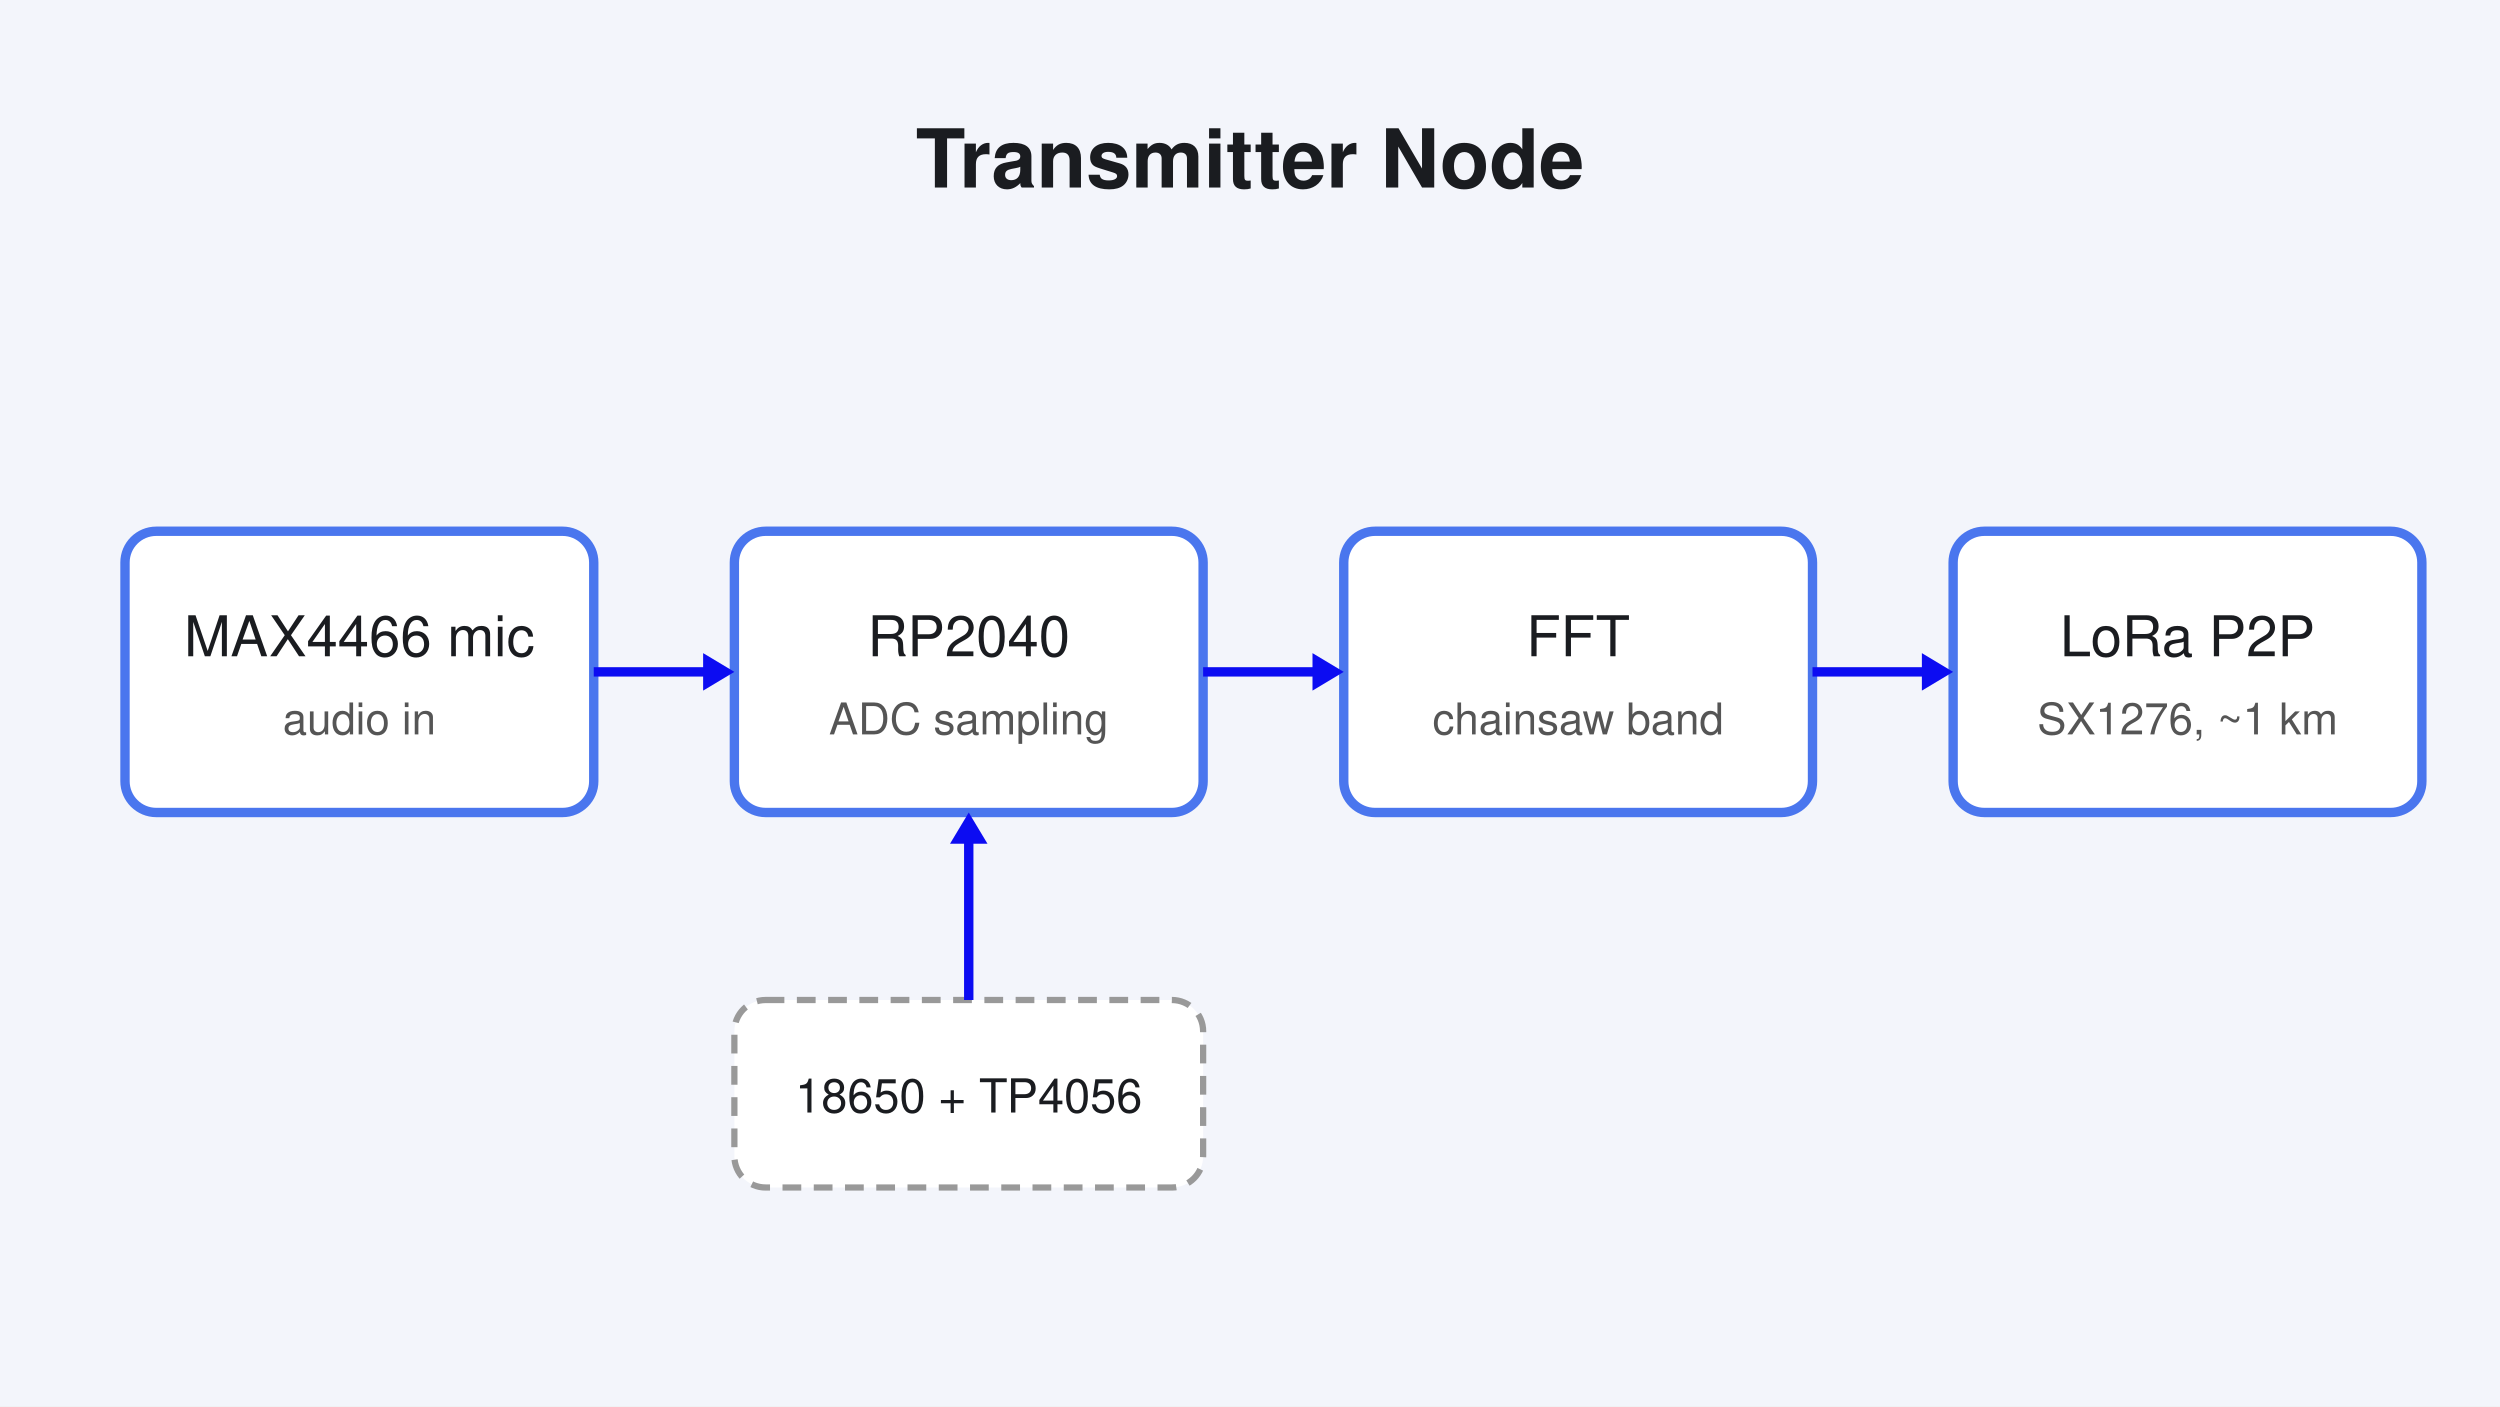
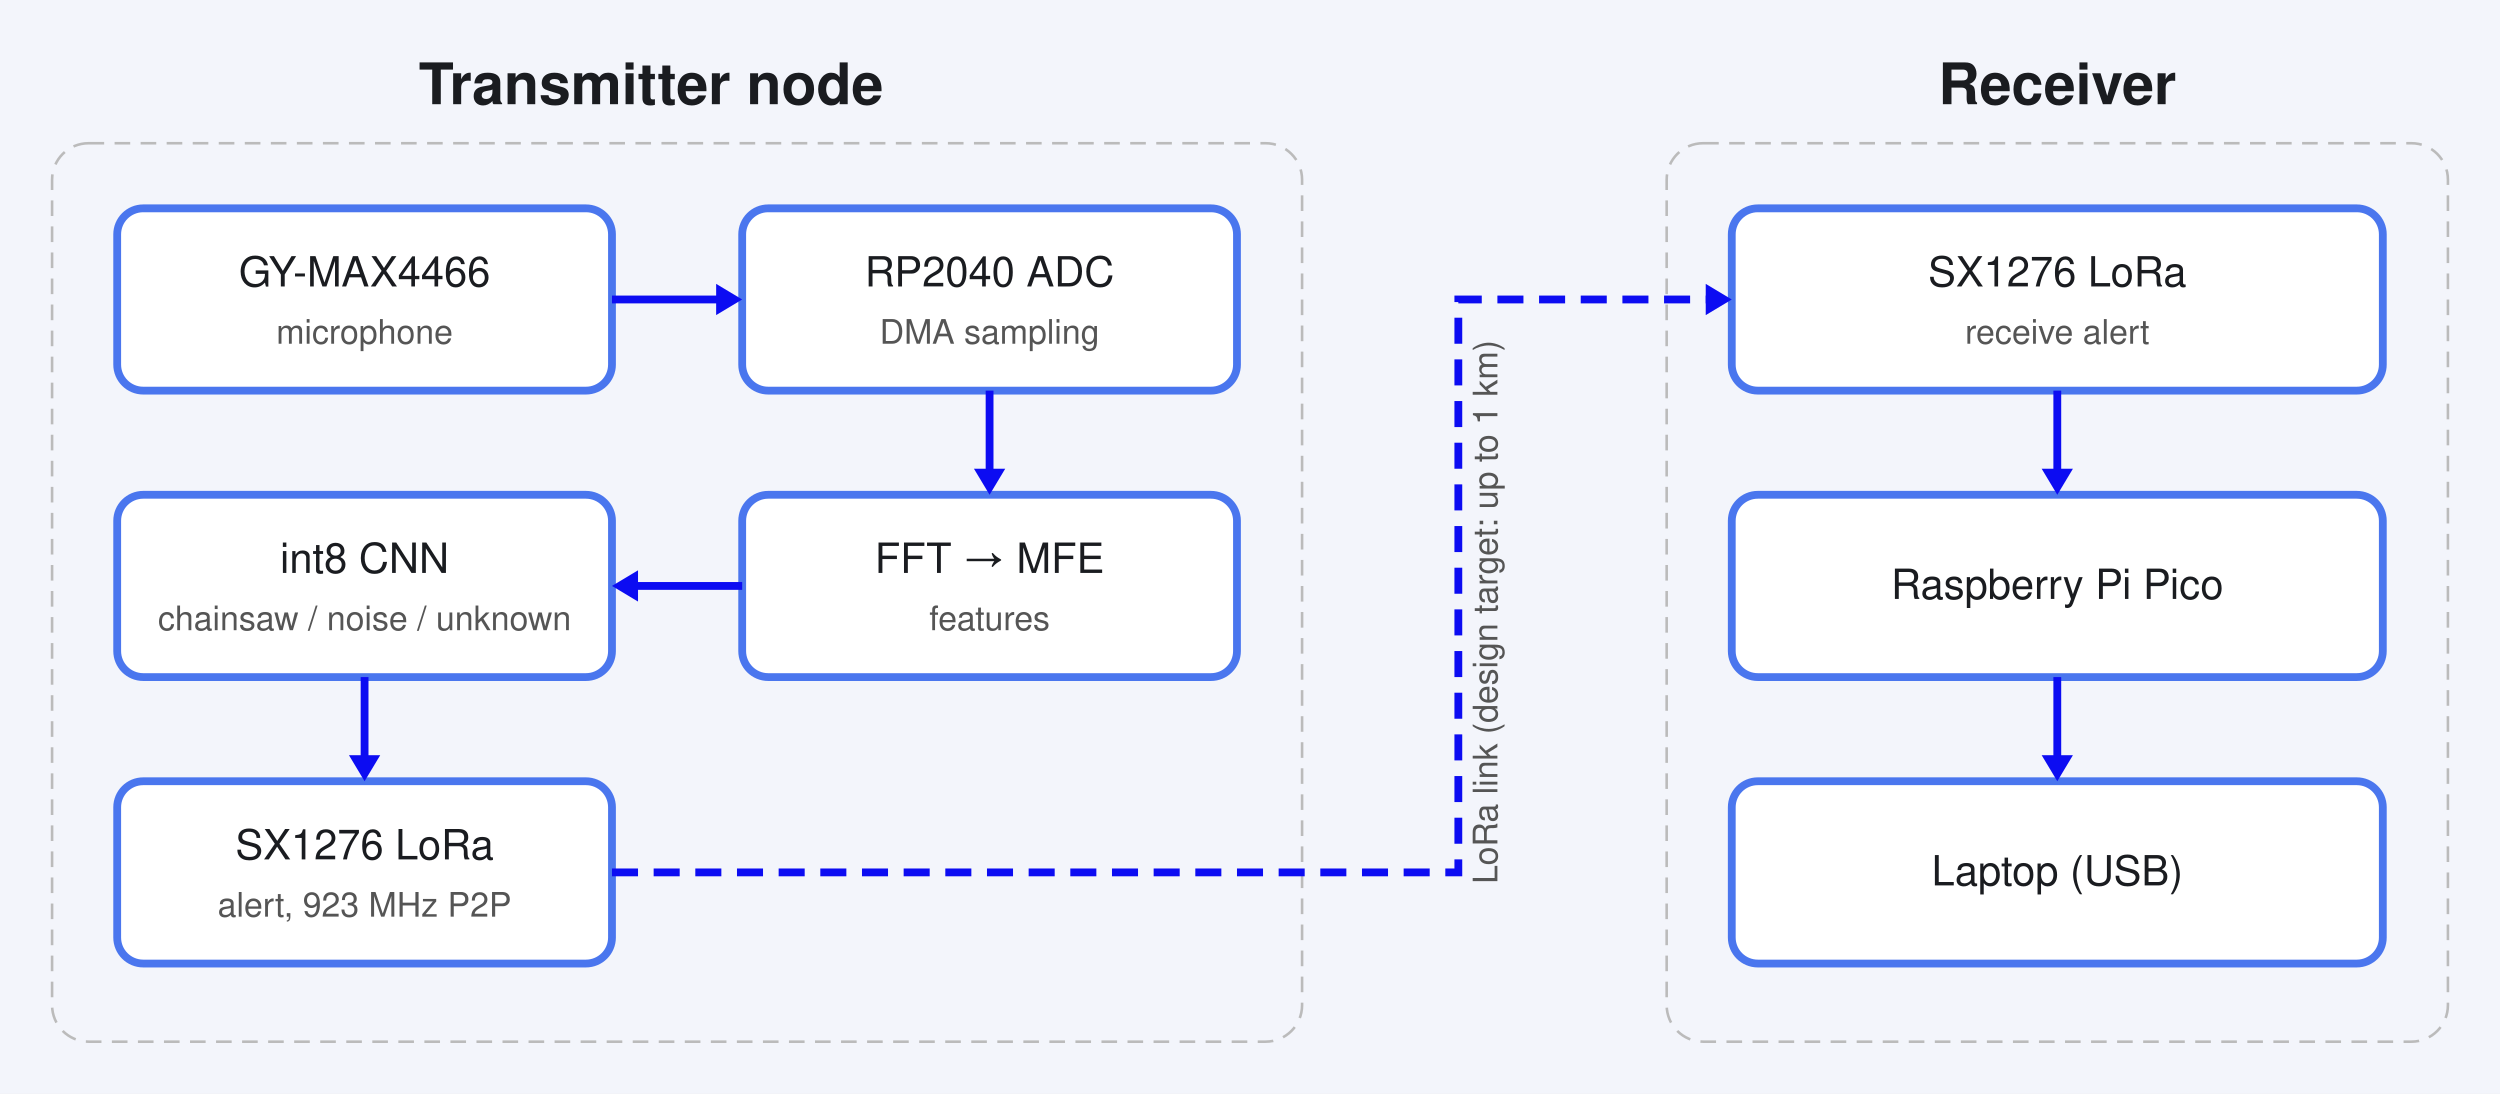
- <svg xmlns="http://www.w3.org/2000/svg" viewBox="0 0 800 450" font-family="Helvetica, Arial, sans-serif">
-   <rect width="800" height="450" fill="#f3f5fb" />
-   <text x="400" y="60" text-anchor="middle" font-size="26" font-weight="bold" fill="#1a1c20">Transmitter Node</text>
-   <g font-size="18" fill="#1a1c20" text-anchor="middle">
-     <rect x="40" y="170" width="150" height="90" rx="10" fill="#fff" stroke="#4a76ee" stroke-width="3" />
-     <text x="115" y="210">MAX4466 mic</text>
-     <text x="115" y="235" font-size="14" fill="#555">audio in</text>
-     <rect x="235" y="170" width="150" height="90" rx="10" fill="#fff" stroke="#4a76ee" stroke-width="3" />
-     <text x="310" y="210">RP2040</text>
-     <text x="310" y="235" font-size="14" fill="#555">ADC sampling</text>
-     <rect x="430" y="170" width="150" height="90" rx="10" fill="#fff" stroke="#4a76ee" stroke-width="3" />
-     <text x="505" y="210">FFT</text>
-     <text x="505" y="235" font-size="14" fill="#555">chainsaw band</text>
-     <rect x="625" y="170" width="150" height="90" rx="10" fill="#fff" stroke="#4a76ee" stroke-width="3" />
-     <text x="700" y="210">LoRa P2P</text>
-     <text x="700" y="235" font-size="14" fill="#555">SX1276, ~1 km</text>
-     <rect x="235" y="320" width="150" height="60" rx="10" fill="#fff" stroke="#999" stroke-width="2" stroke-dasharray="6 4" />
-     <text x="310" y="356" font-size="15">18650 + TP4056</text>
+ <svg xmlns="http://www.w3.org/2000/svg" viewBox="0 0 960 420" font-family="Helvetica, Arial, sans-serif">
+   <rect width="960" height="420" fill="#f3f5fb" />
+   <text x="250" y="40" text-anchor="middle" font-size="22" font-weight="bold" fill="#1a1c20">Transmitter node</text>
+   <text x="790" y="40" text-anchor="middle" font-size="22" font-weight="bold" fill="#1a1c20">Receiver</text>
+   <rect x="20" y="55" width="480" height="345" rx="14" fill="none" stroke="#bbb" stroke-dasharray="6 4" />
+   <rect x="640" y="55" width="300" height="345" rx="14" fill="none" stroke="#bbb" stroke-dasharray="6 4" />
+   <g font-size="16" fill="#1a1c20" text-anchor="middle">
+     <rect x="45" y="80" width="190" height="70" rx="10" fill="#fff" stroke="#4a76ee" stroke-width="3" />
+     <text x="140" y="110">GY-MAX4466</text>
+     <text x="140" y="132" font-size="13" fill="#555">microphone</text>
+     <rect x="285" y="80" width="190" height="70" rx="10" fill="#fff" stroke="#4a76ee" stroke-width="3" />
+     <text x="380" y="110">RP2040 ADC</text>
+     <text x="380" y="132" font-size="13" fill="#555">DMA sampling</text>
+     <rect x="285" y="190" width="190" height="70" rx="10" fill="#fff" stroke="#4a76ee" stroke-width="3" />
+     <text x="380" y="220">FFT → MFE</text>
+     <text x="380" y="242" font-size="13" fill="#555">features</text>
+     <rect x="45" y="190" width="190" height="70" rx="10" fill="#fff" stroke="#4a76ee" stroke-width="3" />
+     <text x="140" y="220">int8 CNN</text>
+     <text x="140" y="242" font-size="13" fill="#555">chainsaw / noise / unknown</text>
+     <rect x="45" y="300" width="190" height="70" rx="10" fill="#fff" stroke="#4a76ee" stroke-width="3" />
+     <text x="140" y="330">SX1276 LoRa</text>
+     <text x="140" y="352" font-size="13" fill="#555">alert, 923 MHz P2P</text>
+     <rect x="665" y="80" width="250" height="70" rx="10" fill="#fff" stroke="#4a76ee" stroke-width="3" />
+     <text x="790" y="110">SX1276 LoRa</text>
+     <text x="790" y="132" font-size="13" fill="#555">receive alert</text>
+     <rect x="665" y="190" width="250" height="70" rx="10" fill="#fff" stroke="#4a76ee" stroke-width="3" />
+     <text x="790" y="230">Raspberry Pi Pico</text>
+     <rect x="665" y="300" width="250" height="70" rx="10" fill="#fff" stroke="#4a76ee" stroke-width="3" />
+     <text x="790" y="340">Laptop (USB)</text>
  </g>
  <g stroke="#0c0cf2" stroke-width="3" fill="none">
-     <path d="M190 215 H228" />
-     <path d="M385 215 H423" />
-     <path d="M580 215 H618" />
-     <path d="M310 320 V267" />
+     <path d="M235 115 H278" />
+     <path d="M380 150 V183" />
+     <path d="M285 225 H242" />
+     <path d="M140 260 V293" />
+     <path d="M790 150 V183" />
+     <path d="M790 260 V293" />
+     <path d="M235 335 H560 V115 H658" stroke-dasharray="10 6" />
  </g>
  <g fill="#0c0cf2">
-     <path d="M235 215 l-10 -6 v12z" />
-     <path d="M430 215 l-10 -6 v12z" />
-     <path d="M625 215 l-10 -6 v12z" />
-     <path d="M310 260 l-6 10 h12z" />
+     <path d="M285 115 l-10 -6 v12z" />
+     <path d="M380 190 l-6 -10 h12z" />
+     <path d="M235 225 l10 -6 v12z" />
+     <path d="M140 300 l-6 -10 h12z" />
+     <path d="M790 190 l-6 -10 h12z" />
+     <path d="M790 300 l-6 -10 h12z" />
+     <path d="M665 115 l-10 -6 v12z" />
  </g>
+   <text x="575" y="235" font-size="13" fill="#555" transform="rotate(-90 575 235)" text-anchor="middle">LoRa link (design target: up to 1 km)</text>
</svg>
